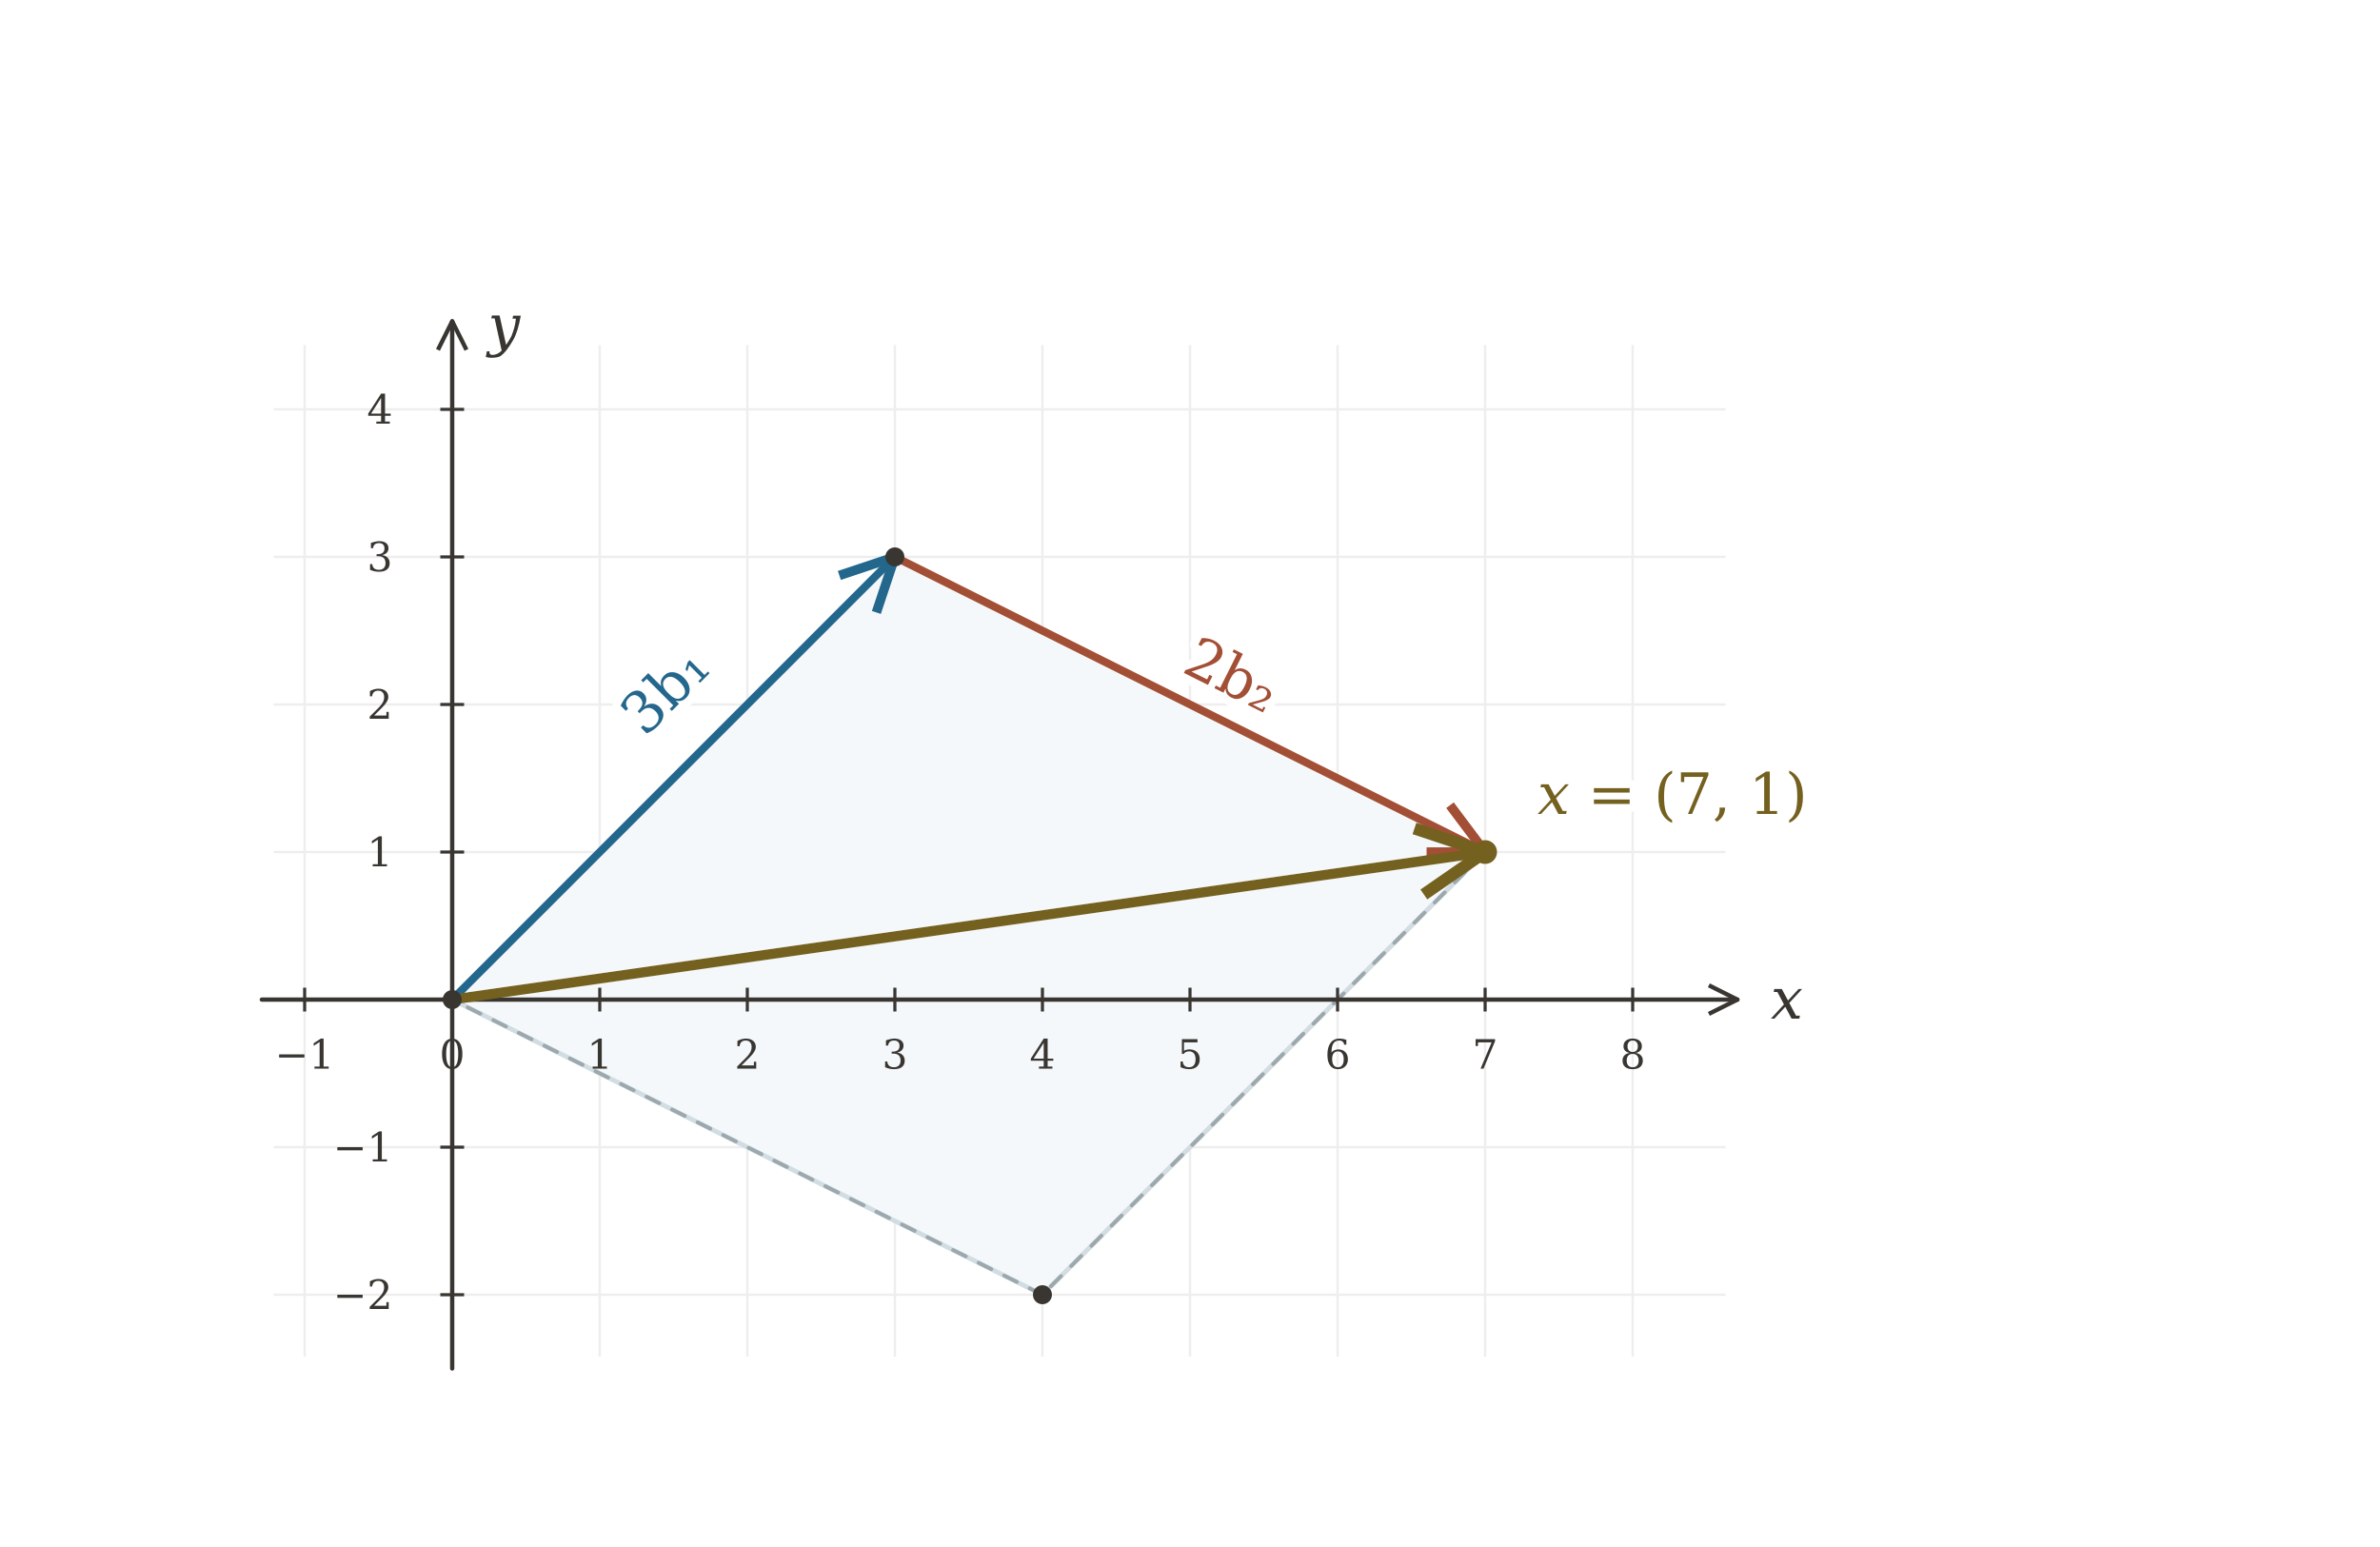
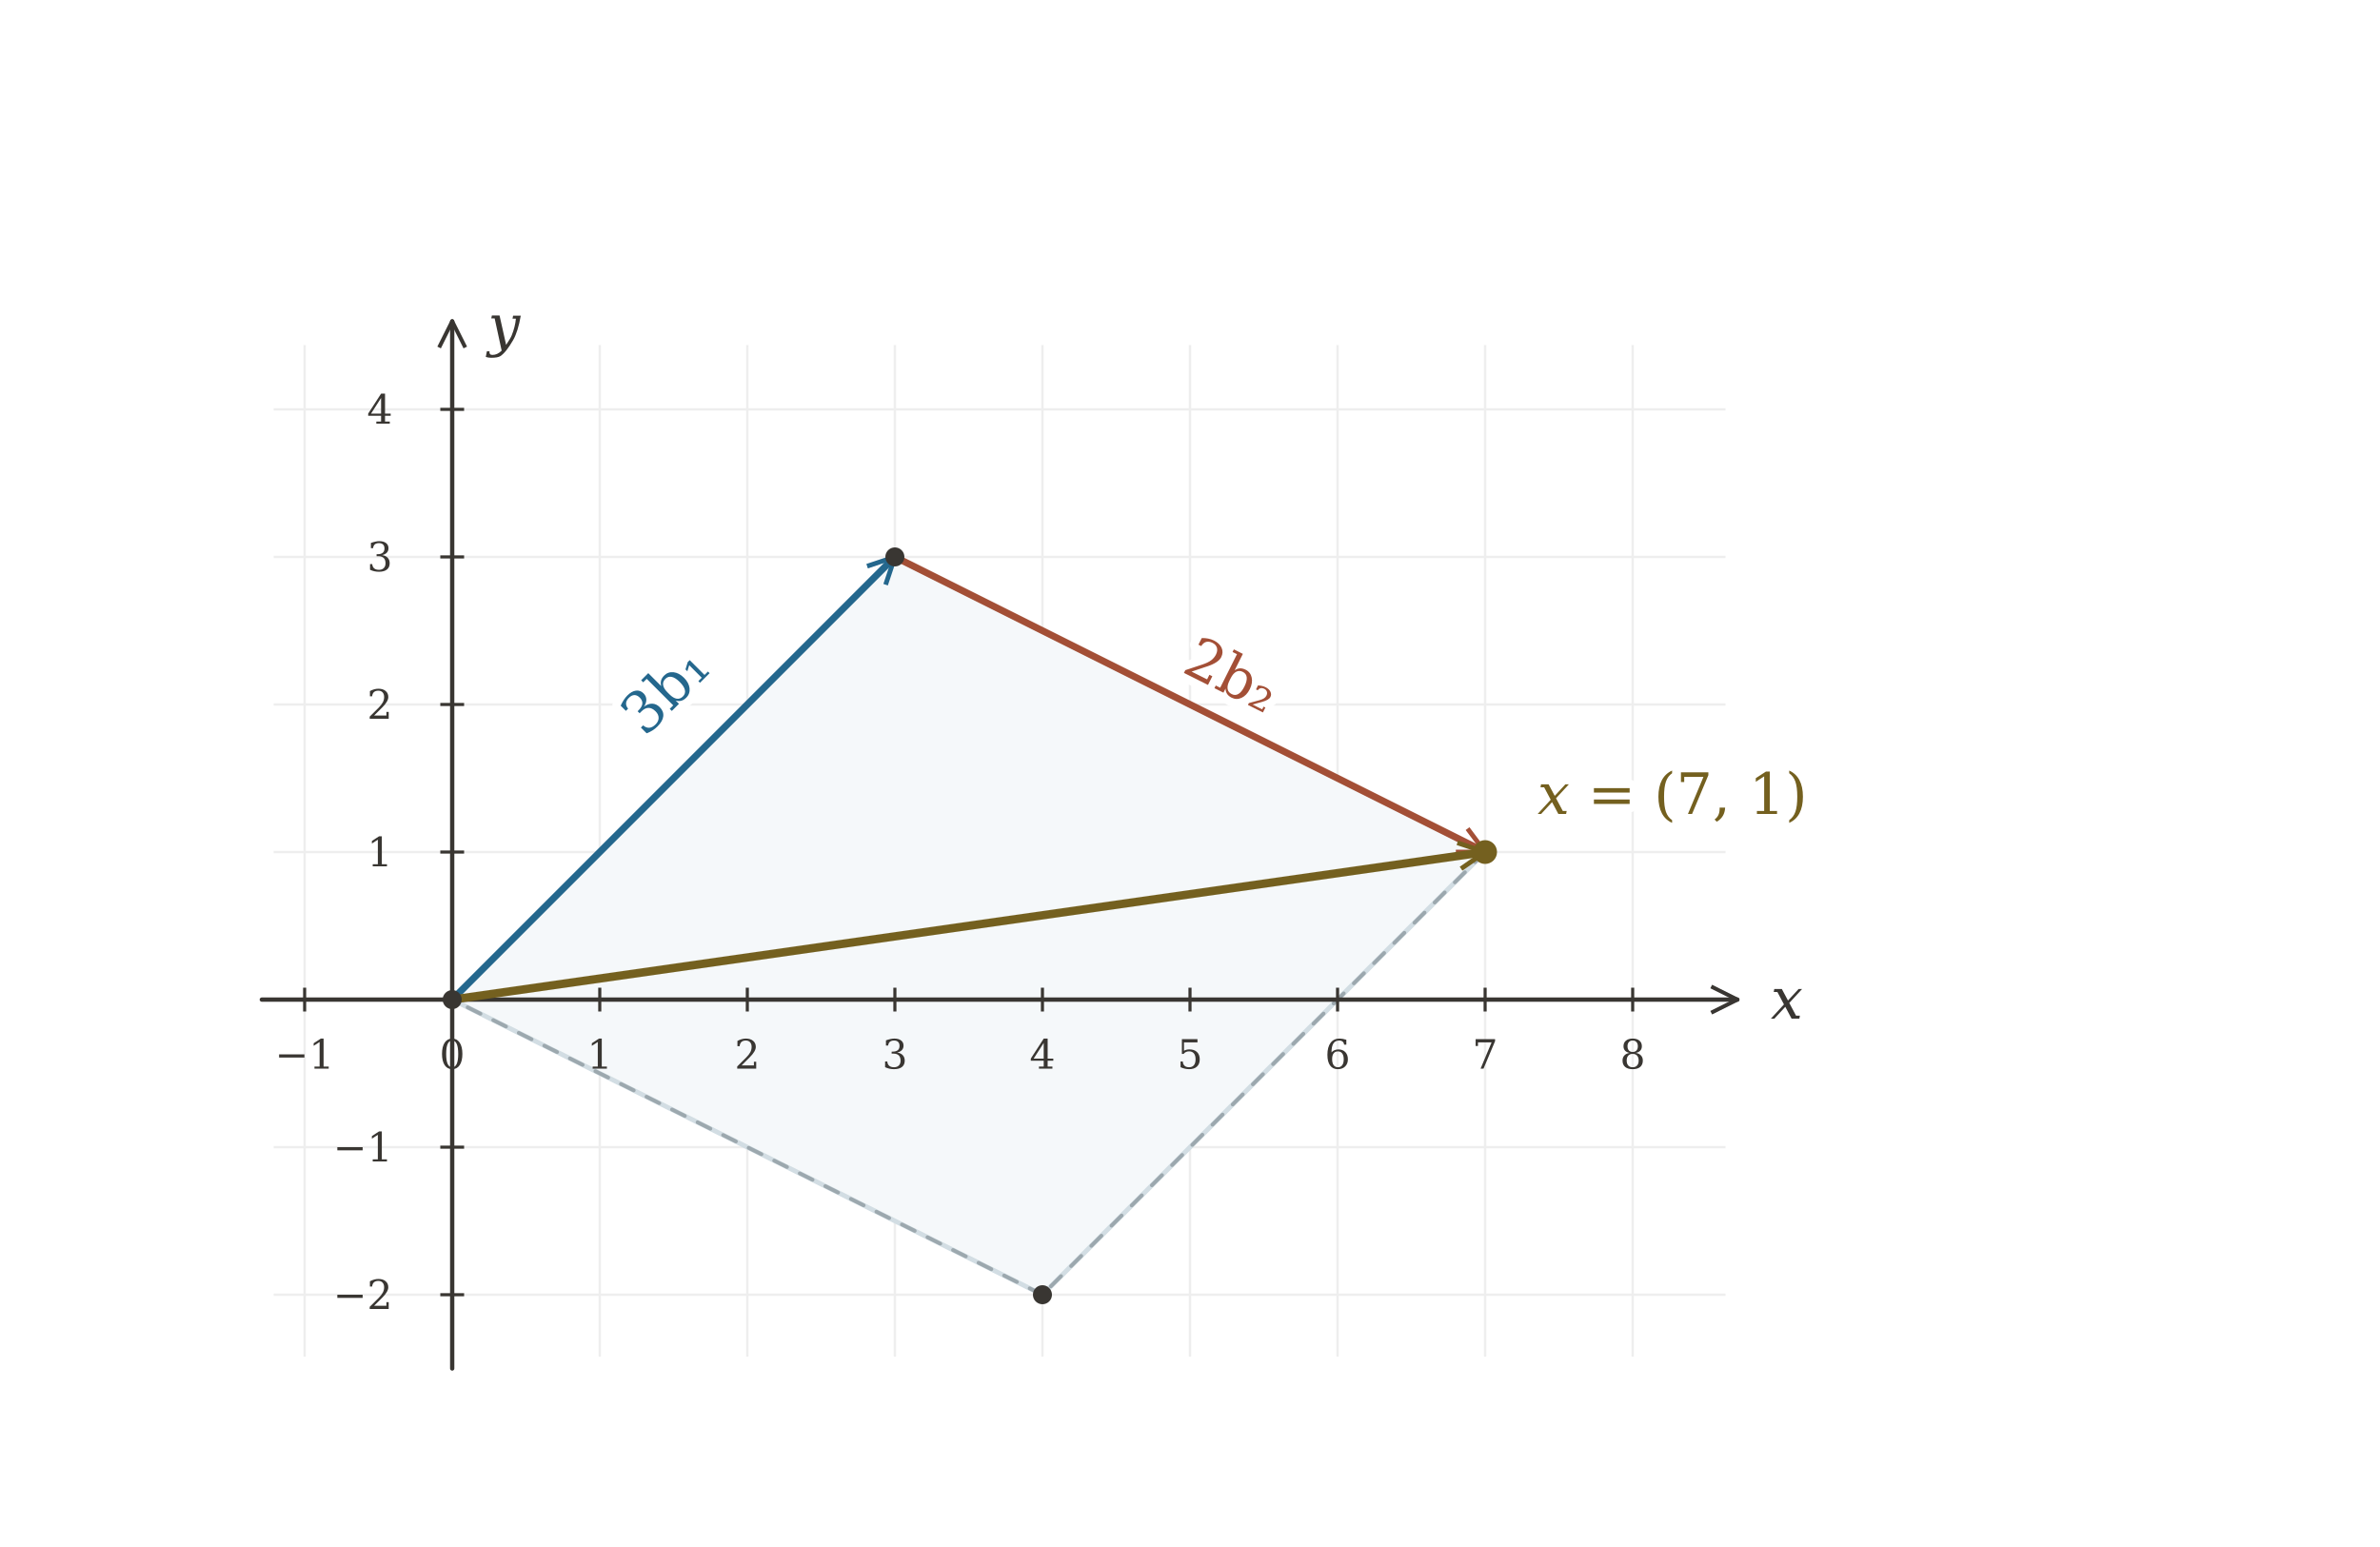
<svg xmlns="http://www.w3.org/2000/svg" width="1000" height="650" viewBox="0 0 1000 650" role="img" aria-labelledby="title desc">
  <rect width="1000" height="650" fill="white" />
  <defs>
-     <marker id="axis-arrow" viewBox="0 0 12 12" refX="11" refY="6" markerWidth="8" markerHeight="8" orient="auto">
+     <marker id="axis-arrow" viewBox="0 0 12 12" refX="11" refY="6" markerWidth="13.2" markerHeight="13.2" markerUnits="userSpaceOnUse" orient="auto">
      <path d="M1 1 L11 6 L1 11" fill="none" stroke="#393632" stroke-width="1.5" stroke-linejoin="round" />
    </marker>
-     <marker id="blue-arrow" viewBox="0 0 12 12" refX="11" refY="6" markerWidth="8" markerHeight="8" orient="auto">
+     <marker id="blue-arrow" viewBox="0 0 12 12" refX="11" refY="6" markerWidth="13.2" markerHeight="13.2" markerUnits="userSpaceOnUse" orient="auto">
      <path d="M1 1 L11 6 L1 11" fill="none" stroke="#24678d" stroke-width="1.8" stroke-linejoin="round" />
    </marker>
-     <marker id="terra-arrow" viewBox="0 0 12 12" refX="11" refY="6" markerWidth="8" markerHeight="8" orient="auto">
+     <marker id="terra-arrow" viewBox="0 0 12 12" refX="11" refY="6" markerWidth="13.2" markerHeight="13.2" markerUnits="userSpaceOnUse" orient="auto">
      <path d="M1 1 L11 6 L1 11" fill="none" stroke="#a34f36" stroke-width="1.8" stroke-linejoin="round" />
    </marker>
-     <marker id="result-arrow" viewBox="0 0 12 12" refX="11" refY="6" markerWidth="8" markerHeight="8" orient="auto">
+     <marker id="result-arrow" viewBox="0 0 12 12" refX="11" refY="6" markerWidth="13.2" markerHeight="13.2" markerUnits="userSpaceOnUse" orient="auto">
      <path d="M1 1 L11 6 L1 11" fill="none" stroke="#74601f" stroke-width="1.8" stroke-linejoin="round" />
    </marker>
  </defs>
  <g stroke="#eeeeee" stroke-width="1">
    <path d="M128 145 V570 M190 145 V570 M252 145 V570 M314 145 V570 M376 145 V570 M438 145 V570 M500 145 V570 M562 145 V570 M624 145 V570 M686 145 V570" />
    <path d="M115 544 H725 M115 482 H725 M115 358 H725 M115 296 H725 M115 234 H725 M115 172 H725" />
  </g>
  <polygon points="190,420 376,234 624,358 438,544" fill="#f5f8fa" stroke="#d2dde3" stroke-width="2" />
  <g fill="none" stroke="#9ca8ae" stroke-width="1.6" stroke-dasharray="6 6" stroke-linecap="round">
    <path d="M624 358 L438 544" />
    <path d="M438 544 L190 420" />
  </g>
  <g fill="none" stroke="#393632" stroke-width="1.8" stroke-linecap="round">
    <path d="M110 420 H730" marker-end="url(#axis-arrow)" />
    <path d="M190 575 V135" marker-end="url(#axis-arrow)" />
  </g>
  <g stroke="#393632" stroke-width="1.3" font-family="DejaVu Serif, serif" font-size="17" fill="#393632" text-anchor="middle">
    <path d="M128 415 V425" />
    <text x="128" y="449" stroke="none">−1</text>
    <path d="M252 415 V425" />
    <text x="252" y="449" stroke="none">1</text>
    <path d="M314 415 V425" />
    <text x="314" y="449" stroke="none">2</text>
    <path d="M376 415 V425" />
    <text x="376" y="449" stroke="none">3</text>
    <path d="M438 415 V425" />
    <text x="438" y="449" stroke="none">4</text>
    <path d="M500 415 V425" />
    <text x="500" y="449" stroke="none">5</text>
    <path d="M562 415 V425" />
    <text x="562" y="449" stroke="none">6</text>
    <path d="M624 415 V425" />
    <text x="624" y="449" stroke="none">7</text>
    <path d="M686 415 V425" />
    <text x="686" y="449" stroke="none">8</text>
    <path d="M185 544 H195" />
    <text x="165" y="550" stroke="none" text-anchor="end">−2</text>
    <path d="M185 482 H195" />
    <text x="165" y="488" stroke="none" text-anchor="end">−1</text>
    <path d="M185 358 H195" />
    <text x="165" y="364" stroke="none" text-anchor="end">1</text>
    <path d="M185 296 H195" />
    <text x="165" y="302" stroke="none" text-anchor="end">2</text>
    <path d="M185 234 H195" />
    <text x="165" y="240" stroke="none" text-anchor="end">3</text>
    <path d="M185 172 H195" />
    <text x="165" y="178" stroke="none" text-anchor="end">4</text>
    <text x="190" y="449" stroke="none">0</text>
  </g>
  <g font-family="DejaVu Serif, serif" font-size="24" font-style="italic" fill="#393632">
    <text x="744" y="428">x</text>
    <text x="205" y="145">y</text>
  </g>
  <g fill="none" stroke-linecap="round" stroke-linejoin="round">
-     <path d="M190 420 L376 234" stroke="#24678d" stroke-width="3.3" marker-end="url(#blue-arrow)" />
-     <path d="M376 234 L624 358" stroke="#a34f36" stroke-width="3.3" marker-end="url(#terra-arrow)" />
-     <path d="M190 420 L624 358" stroke="#74601f" stroke-width="4.2" marker-end="url(#result-arrow)" />
+     <path d="M190 420 L376 234" stroke="#24678d" stroke-width="2.9" marker-end="url(#blue-arrow)" />
+     <path d="M376 234 L624 358" stroke="#a34f36" stroke-width="2.9" marker-end="url(#terra-arrow)" />
+     <path d="M190 420 L624 358" stroke="#74601f" stroke-width="3.5" marker-end="url(#result-arrow)" />
  </g>
  <g fill="#393632">
    <circle cx="190" cy="420" r="4" />
    <circle cx="376" cy="234" r="4" />
    <circle cx="438" cy="544" r="4" />
  </g>
  <circle cx="624" cy="358" r="5" fill="#74601f" />
  <g font-family="DejaVu Serif, serif" font-size="24" paint-order="stroke" stroke="white" stroke-width="7" stroke-linejoin="round">
    <text x="271" y="310" transform="rotate(-45 271 310)" fill="#24678d">3b₁</text>
    <text x="496" y="282" transform="rotate(26.6 496 282)" fill="#a34f36">2b₂</text>
    <text x="646" y="342" fill="#74601f">
      <tspan font-style="italic">x</tspan> = (7, 1)</text>
  </g>
</svg>
